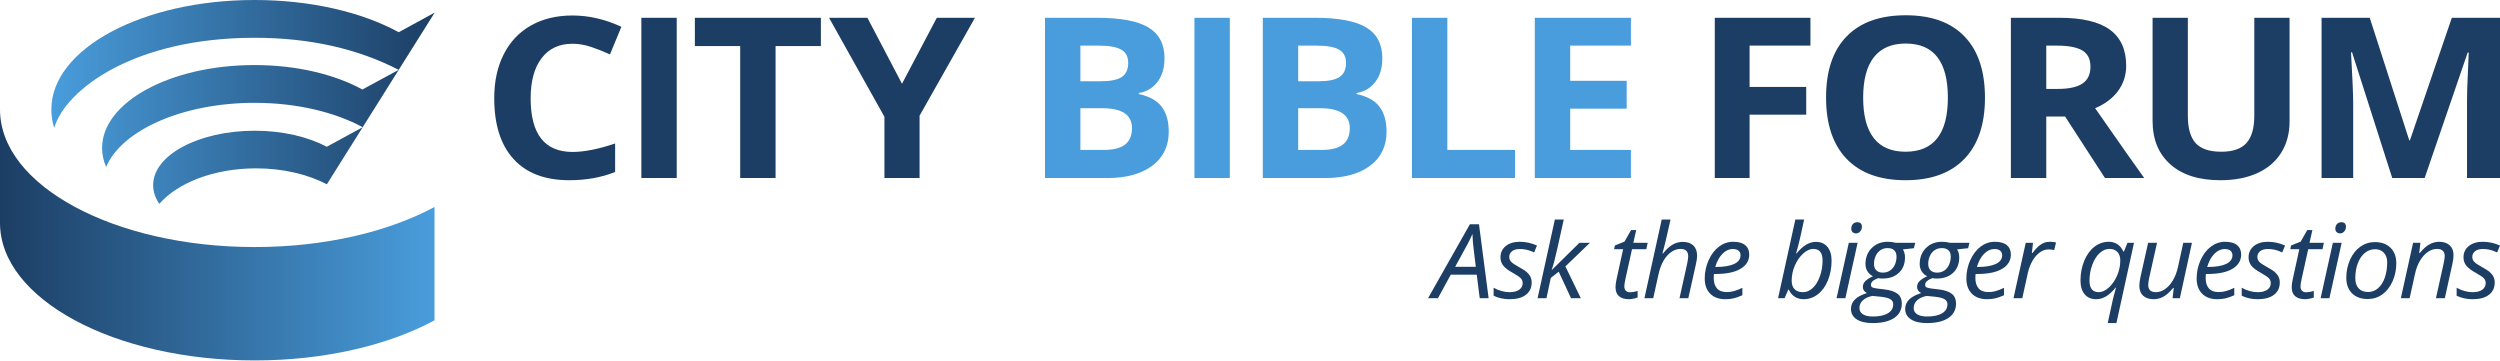
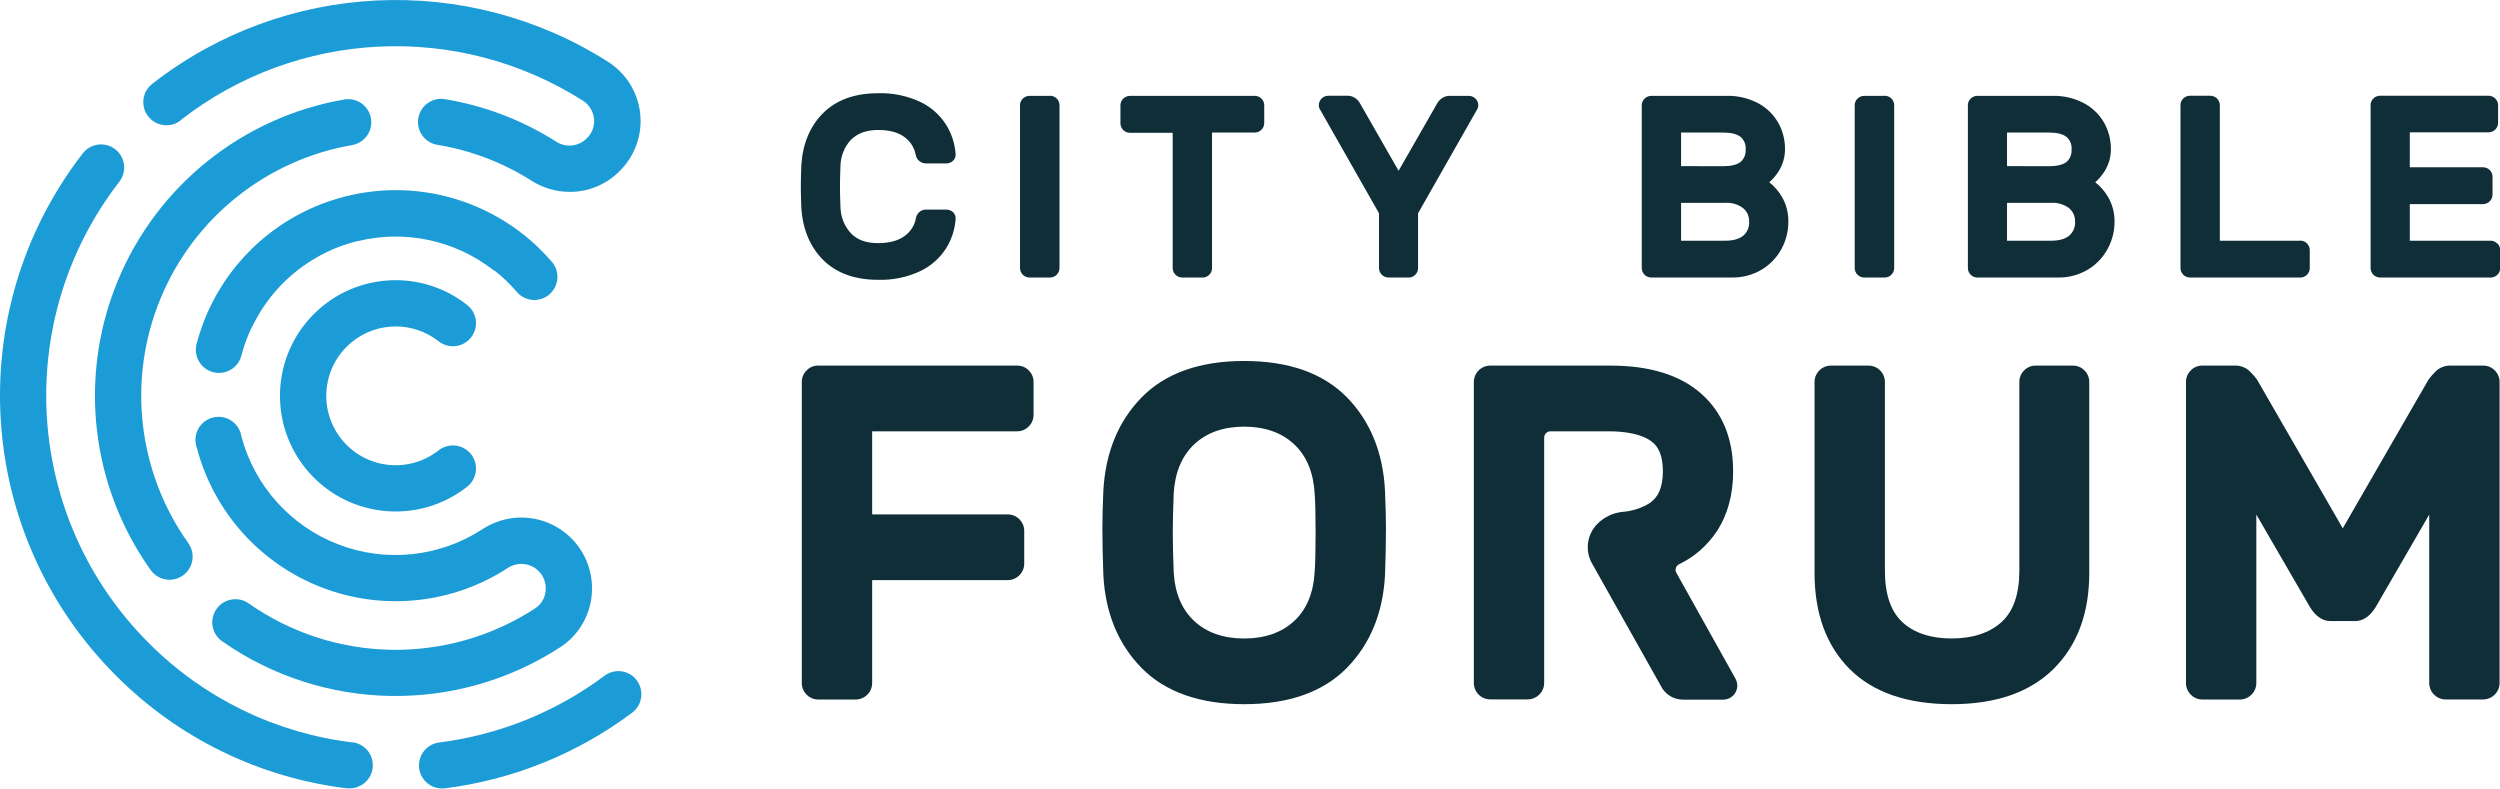
- <svg xmlns="http://www.w3.org/2000/svg" xmlns:xlink="http://www.w3.org/1999/xlink" id="svg2" version="1.1" viewBox="0 0 300 43.252" preserveAspectRatio="xMidYMid meet" xml:space="preserve" width="300" height="43.252">
-   <defs id="defs6">
-     <linearGradient id="linearGradient3812">
-       <stop style="stop-color:#499ddc;stop-opacity:1;" offset="0" id="stop3814" />
-       <stop style="stop-color:#1c3e64;stop-opacity:1;" offset="1" id="stop3816" />
-     </linearGradient>
-     <linearGradient id="linearGradient3804">
-       <stop style="stop-color:#1c3e64;stop-opacity:1;" offset="0" id="stop3806" />
-       <stop style="stop-color:#499ddc;stop-opacity:1;" offset="1" id="stop3808" />
-     </linearGradient>
-     <clipPath clipPathUnits="userSpaceOnUse" id="clipPath18">
-       <path d="M 1739.78,908.18 C 1610.7,838.789 1432.71,795.891 1236.16,795.891 c -394.203,0 -713.762,172.504 -713.762,385.309 l 0,-317.669 c 0,-212.801 319.559,-385.301 713.762,-385.301 196.55,0 374.54,42.899 503.62,112.29 l 0,317.66 z" id="path20" />
-     </clipPath>
-     <linearGradient x1="0" y1="0" x2="1" y2="0" gradientUnits="userSpaceOnUse" gradientTransform="matrix(121.738,0,0,-121.738,52.2399,47.823)" spreadMethod="pad" id="linearGradient22">
-       <stop style="stop-opacity:1;stop-color:#1b3e6e" offset="0" id="stop24" />
-       <stop style="stop-opacity:1;stop-color:#499ddc" offset="1" id="stop26" />
-     </linearGradient>
-     <clipPath clipPathUnits="userSpaceOnUse" id="clipPath34">
-       <path d="m 1438.19,971.805 c -53.44,27.754 -122.66,44.585 -198.46,44.585 -117.63,0 -219.7,-40.367 -270.937,-99.538 -11.23,16.378 -17.367,34.07 -17.367,52.531 0,84.187 127.474,152.437 284.734,152.437 78.44,0 150.21,-17.46 201.69,-44.94 l 100.68,54.78 c -77.35,41.97 -184.41,68.3 -302.37,68.3 -202.74,0 -372.406,-76.67 -416.484,-179.56 -7.285,17.02 -11.258,34.73 -11.258,52.96 0,128.38 191.09,232.45 426.812,232.45 118.23,0 225.17,-26.2 302.44,-68.5 l 101.72,55.03 c -114.87,59.38 -249.92,89.87 -403.6,89.87 -336.985,0 -527.97,-143.85 -561.185,-251.19 -0.234,-0.75 -0.195,-0.57 -0.421,-1.34 -5.215,16.76 -7.973,33.96 -7.973,51.52 0,170 254.73,306.86 568.959,306.86 158.12,0 301.16,-33.95 404.27,-90.29 l 100.8,54.94 -302.05,-480.905 z" id="path36" />
-     </clipPath>
-     <linearGradient x1="0" y1="0" x2="1" y2="0" gradientUnits="userSpaceOnUse" gradientTransform="matrix(-106.732,0,0,106.732,174.109,121.925)" spreadMethod="pad" id="linearGradient38">
-       <stop style="stop-opacity:1;stop-color:#1b3e6e" offset="0" id="stop40" />
-       <stop style="stop-opacity:1;stop-color:#499ddc" offset="1" id="stop42" />
-     </linearGradient>
-     <linearGradient xlink:href="#linearGradient3804" id="linearGradient3810" x1="522.398" y1="829.715" x2="1739.78" y2="829.715" gradientUnits="userSpaceOnUse" />
-     <linearGradient xlink:href="#linearGradient3812" id="linearGradient3818" x1="666.211" y1="1202.456" x2="1740.24" y2="1202.456" gradientUnits="userSpaceOnUse" />
-     <linearGradient xlink:href="#linearGradient3804" id="linearGradient4437" gradientUnits="userSpaceOnUse" x1="522.398" y1="829.715" x2="1739.78" y2="829.715" />
-     <linearGradient xlink:href="#linearGradient3804" id="linearGradient4439" gradientUnits="userSpaceOnUse" x1="522.398" y1="829.715" x2="1739.78" y2="829.715" />
-     <linearGradient xlink:href="#linearGradient3812" id="linearGradient4441" gradientUnits="userSpaceOnUse" x1="666.211" y1="1202.456" x2="1740.24" y2="1202.456" />
-     <linearGradient xlink:href="#linearGradient3812" id="linearGradient4443" gradientUnits="userSpaceOnUse" x1="666.211" y1="1202.456" x2="1740.24" y2="1202.456" />
+ <svg xmlns="http://www.w3.org/2000/svg" viewBox="0 0 787.04 248.23">
+   <defs>
+     <style>.cls-1{fill:#1c9cd6;}.cls-2{fill:#0f2e38;}</style>
  </defs>
-   <g id="g10" transform="matrix(0.4283094,0,0,-0.4283094,-22.3748,63.73501)">
-     <g id="g14" transform="scale(0.1,0.1)" style="fill:url(#linearGradient3810);fill-opacity:1">
-       <g clip-path="url(#clipPath18)" id="g16" style="fill:url(#linearGradient4439);fill-opacity:1">
-         <path id="path28" style="fill:url(#linearGradient4437);fill-opacity:1;fill-rule:nonzero;stroke:none" d="M 1739.78,908.18 C 1610.7,838.789 1432.71,795.891 1236.16,795.891 c -394.203,0 -713.762,172.504 -713.762,385.309 l 0,-317.669 c 0,-212.801 319.559,-385.301 713.762,-385.301 196.55,0 374.54,42.899 503.62,112.29 l 0,317.66" />
-       </g>
-     </g>
-     <g id="g30" transform="scale(0.1,0.1)" style="fill:url(#linearGradient3818);fill-opacity:1">
-       <g clip-path="url(#clipPath34)" id="g32" style="fill:url(#linearGradient4443);fill-opacity:1">
-         <path id="path44" style="fill:url(#linearGradient4441);fill-opacity:1;fill-rule:nonzero;stroke:none" d="m 1438.19,971.805 c -53.44,27.754 -122.66,44.585 -198.46,44.585 -117.63,0 -219.7,-40.367 -270.937,-99.538 -11.23,16.378 -17.367,34.07 -17.367,52.531 0,84.187 127.474,152.437 284.734,152.437 78.44,0 150.21,-17.46 201.69,-44.94 l 100.68,54.78 c -77.35,41.97 -184.41,68.3 -302.37,68.3 -202.74,0 -372.406,-76.67 -416.484,-179.56 -7.285,17.02 -11.258,34.73 -11.258,52.96 0,128.38 191.09,232.45 426.812,232.45 118.23,0 225.17,-26.2 302.44,-68.5 l 101.72,55.03 c -114.87,59.38 -249.92,89.87 -403.6,89.87 -336.985,0 -527.97,-143.85 -561.185,-251.19 -0.234,-0.75 -0.195,-0.57 -0.421,-1.34 -5.215,16.76 -7.973,33.96 -7.973,51.52 0,170 254.73,306.86 568.959,306.86 158.12,0 301.16,-33.95 404.27,-90.29 l 100.8,54.94 -302.05,-480.905" />
-       </g>
-     </g>
-     <path id="path46" style="fill:#1c3e64;fill-opacity:1;fill-rule:nonzero;stroke:none" d="m 466.816,65.258 2.494,0 -2.699,20.709 -2.553,0 -11.722,-20.709 2.772,0 3.595,6.587 7.277,0 0.836,-6.587 z m -6.881,8.796 c 2.015,3.655 3.235,5.893 3.661,6.714 0.425,0.822 0.819,1.648 1.181,2.479 0.049,-1.615 0.191,-3.267 0.425,-4.958 l 0.514,-4.235 -5.781,0 z m 21.1,-2.811 c -0.225,0.467 -0.565,0.904 -1.02,1.31 -0.454,0.406 -1.205,0.892 -2.252,1.459 -1.085,0.595 -1.802,1.081 -2.149,1.459 -0.347,0.377 -0.521,0.831 -0.521,1.36 0,0.651 0.259,1.182 0.778,1.593 0.518,0.411 1.232,0.616 2.142,0.616 1.164,0 2.239,-0.203 3.227,-0.609 l 0.822,-0.354 0.792,1.941 c -1.555,0.698 -3.169,1.048 -4.841,1.048 -1.614,0 -2.915,-0.399 -3.903,-1.197 -0.988,-0.798 -1.482,-1.849 -1.482,-3.152 0,-0.906 0.265,-1.69 0.793,-2.351 0.528,-0.661 1.428,-1.336 2.699,-2.026 1.135,-0.642 1.873,-1.147 2.216,-1.515 0.342,-0.368 0.513,-0.822 0.513,-1.36 0,-0.737 -0.313,-1.341 -0.939,-1.813 -0.626,-0.472 -1.555,-0.708 -2.787,-0.708 -0.675,0 -1.409,0.108 -2.201,0.326 -0.792,0.217 -1.531,0.524 -2.215,0.92 l 0,-2.238 c 1.33,-0.651 2.821,-0.977 4.474,-0.977 1.966,0 3.489,0.413 4.57,1.239 1.081,0.826 1.621,1.976 1.621,3.449 0,0.586 -0.112,1.112 -0.337,1.58 z m 5.936,1.933 c 0.44,1.218 0.939,3.083 1.496,5.595 0.558,2.512 1.189,5.354 1.893,8.527 l -2.494,0 -4.842,-22.04 2.494,0 1.203,5.68 2.23,1.742 3.448,-7.422 2.744,0 -4.328,8.91 6.88,6.614 -2.949,0 -7.717,-7.606 -0.058,0 z m 20.783,-5.836 c -0.284,0.284 -0.425,0.69 -0.425,1.218 0,0.425 0.088,1.049 0.264,1.87 l 1.892,8.556 4.005,0 0.382,1.798 -4.02,0 0.807,3.57 -1.438,0 -1.834,-3.23 -2.714,-1.104 -0.205,-1.034 2.523,0 -1.863,-8.527 c -0.176,-0.794 -0.264,-1.502 -0.264,-2.125 0,-1.115 0.325,-1.953 0.975,-2.514 0.651,-0.562 1.587,-0.843 2.81,-0.843 0.293,0 0.684,0.047 1.174,0.142 0.489,0.094 0.899,0.207 1.232,0.339 l 0,1.828 c -0.871,-0.246 -1.575,-0.369 -2.113,-0.369 -0.508,0 -0.904,0.142 -1.188,0.425 z m 17.502,-2.082 c 1.036,4.523 1.746,7.696 2.127,9.519 0.225,0.982 0.338,1.765 0.338,2.351 0,1.246 -0.35,2.21 -1.049,2.89 -0.7,0.679 -1.69,1.019 -2.971,1.019 -0.979,0 -1.915,-0.25 -2.81,-0.75 -0.895,-0.501 -1.802,-1.332 -2.721,-2.493 l -0.162,0 c 0.264,0.963 0.496,1.855 0.697,2.677 0.2,0.821 0.386,1.607 0.558,2.358 0.171,0.751 0.337,1.49 0.498,2.217 0.162,0.727 0.33,1.478 0.507,2.252 l -2.465,0 -4.842,-22.04 2.465,0 1.482,6.7 c 0.323,1.501 0.799,2.783 1.43,3.846 0.631,1.062 1.36,1.872 2.186,2.429 0.827,0.557 1.675,0.836 2.546,0.836 1.438,0 2.156,-0.699 2.156,-2.097 0,-0.387 -0.088,-1.025 -0.264,-1.912 l -2.171,-9.802 2.465,0 z m 12.71,-0.035 c 0.705,0.165 1.516,0.455 2.436,0.871 l 0,2.068 c -0.968,-0.453 -1.778,-0.765 -2.428,-0.935 -0.651,-0.17 -1.284,-0.255 -1.9,-0.255 -1.262,0 -2.193,0.347 -2.795,1.041 -0.602,0.694 -0.902,1.66 -0.902,2.897 l 0.058,1.133 0.485,0 c 3.022,0 5.345,0.484 6.968,1.452 1.624,0.968 2.436,2.302 2.436,4.001 0,1.124 -0.377,2 -1.13,2.628 -0.753,0.628 -1.878,0.942 -3.374,0.942 -1.448,0 -2.773,-0.454 -3.976,-1.36 -1.203,-0.907 -2.169,-2.174 -2.898,-3.803 -0.728,-1.629 -1.093,-3.331 -1.093,-5.107 0,-1.822 0.514,-3.248 1.541,-4.277 1.027,-1.03 2.44,-1.544 4.24,-1.544 0.851,0 1.628,0.083 2.332,0.248 z m 1.387,13.321 c 0.357,-0.33 0.535,-0.746 0.535,-1.246 0,-1.067 -0.594,-1.882 -1.782,-2.443 -1.189,-0.562 -2.898,-0.843 -5.128,-0.843 l -0.176,0 c 0.47,1.577 1.147,2.809 2.032,3.697 0.885,0.887 1.832,1.331 2.839,1.331 0.763,0 1.323,-0.165 1.68,-0.496 z M 561.589,66.384 c 1.198,0.94 2.132,2.248 2.802,3.924 0.67,1.676 1.005,3.501 1.005,5.474 0,1.634 -0.387,2.918 -1.159,3.853 -0.773,0.935 -1.849,1.402 -3.228,1.402 -0.939,0 -1.851,-0.262 -2.736,-0.786 -0.885,-0.524 -1.783,-1.343 -2.692,-2.457 l -0.132,0 c 0.469,1.624 0.838,3.043 1.107,4.256 0.269,1.213 0.653,2.963 1.152,5.248 l -2.465,0 -4.841,-22.04 1.834,0 1.027,2.408 0.146,0 c 0.362,-0.831 0.903,-1.487 1.622,-1.969 0.719,-0.481 1.552,-0.722 2.501,-0.722 1.506,0 2.858,0.47 4.057,1.409 z m 1.283,9.469 c 0,-1.586 -0.254,-3.085 -0.763,-4.497 -0.508,-1.412 -1.181,-2.5 -2.017,-3.265 -0.836,-0.765 -1.738,-1.147 -2.707,-1.147 -1.027,0 -1.812,0.276 -2.354,0.828 -0.543,0.553 -0.815,1.348 -0.815,2.387 0,1.426 0.286,2.819 0.859,4.179 0.572,1.359 1.344,2.488 2.318,3.385 0.973,0.897 1.929,1.346 2.868,1.346 1.741,0 2.611,-1.072 2.611,-3.216 l 0,0 z m 9.817,4.929 -2.465,0 -3.433,-15.524 2.465,0 3.433,15.524 z m -1.394,2.982 c 0.254,-0.231 0.577,-0.347 0.968,-0.347 0.43,0 0.809,0.179 1.137,0.538 0.328,0.359 0.492,0.798 0.492,1.318 0,0.849 -0.431,1.274 -1.291,1.274 -0.499,0 -0.905,-0.167 -1.218,-0.502 -0.313,-0.336 -0.47,-0.768 -0.47,-1.297 0,-0.424 0.127,-0.753 0.382,-0.984 z m 12.089,-2.982 c -0.743,0.189 -1.496,0.284 -2.259,0.284 -1.819,0 -3.314,-0.586 -4.482,-1.757 -1.169,-1.171 -1.753,-2.672 -1.753,-4.504 0,-0.784 0.195,-1.471 0.586,-2.061 0.391,-0.59 0.895,-1.036 1.512,-1.338 -0.891,-0.407 -1.585,-0.843 -2.084,-1.311 -0.499,-0.467 -0.748,-1.027 -0.748,-1.678 0,-0.756 0.381,-1.327 1.144,-1.714 -1.575,-0.51 -2.714,-1.129 -3.418,-1.856 -0.704,-0.727 -1.056,-1.586 -1.056,-2.578 0,-1.265 0.538,-2.245 1.613,-2.939 1.076,-0.694 2.563,-1.041 4.461,-1.041 2.591,0 4.601,0.477 6.029,1.431 1.428,0.954 2.142,2.299 2.142,4.037 0,1.209 -0.398,2.124 -1.195,2.748 -0.798,0.623 -2.081,1.038 -3.852,1.246 l -1.716,0.198 c -0.616,0.076 -1.086,0.177 -1.408,0.305 -0.323,0.127 -0.485,0.385 -0.485,0.772 0,0.736 0.68,1.355 2.04,1.855 0.283,-0.075 0.694,-0.113 1.232,-0.113 1.907,0 3.431,0.536 4.57,1.608 1.139,1.071 1.709,2.509 1.709,4.313 0,0.906 -0.2,1.652 -0.601,2.238 l 3.095,0.34 0.367,1.515 -5.443,0 z m -9.243,-16.133 c 0.626,0.595 1.526,1.01 2.7,1.247 l 2.333,-0.227 c 1.271,-0.132 2.171,-0.368 2.699,-0.708 0.528,-0.34 0.792,-0.803 0.792,-1.388 0,-1.096 -0.501,-1.943 -1.504,-2.543 -1.002,-0.6 -2.393,-0.899 -4.173,-0.899 -1.253,0 -2.196,0.212 -2.832,0.637 -0.636,0.425 -0.954,1.001 -0.954,1.728 0,0.841 0.313,1.558 0.939,2.153 z m 3.617,12.472 c 0.318,0.684 0.763,1.218 1.335,1.6 0.572,0.383 1.24,0.574 2.003,0.574 0.801,0 1.418,-0.203 1.848,-0.609 0.43,-0.406 0.646,-0.996 0.646,-1.77 0,-0.813 -0.154,-1.566 -0.463,-2.26 -0.308,-0.694 -0.75,-1.239 -1.327,-1.636 -0.578,-0.396 -1.252,-0.595 -2.025,-0.595 -0.783,0 -1.394,0.21 -1.834,0.631 -0.44,0.42 -0.66,1.031 -0.66,1.834 0,0.802 0.159,1.546 0.477,2.231 z m 20.82,3.661 c -0.743,0.189 -1.496,0.284 -2.259,0.284 -1.819,0 -3.314,-0.586 -4.482,-1.757 -1.169,-1.171 -1.754,-2.672 -1.754,-4.504 0,-0.784 0.196,-1.471 0.587,-2.061 0.391,-0.59 0.895,-1.036 1.511,-1.338 -0.89,-0.407 -1.584,-0.843 -2.083,-1.311 -0.499,-0.467 -0.748,-1.027 -0.748,-1.678 0,-0.756 0.381,-1.327 1.144,-1.714 -1.575,-0.51 -2.714,-1.129 -3.418,-1.856 -0.704,-0.727 -1.056,-1.586 -1.056,-2.578 0,-1.265 0.538,-2.245 1.613,-2.939 1.076,-0.694 2.563,-1.041 4.46,-1.041 2.592,0 4.602,0.477 6.03,1.431 1.428,0.954 2.142,2.299 2.142,4.037 0,1.209 -0.398,2.124 -1.195,2.748 -0.798,0.623 -2.081,1.038 -3.852,1.246 l -1.716,0.198 c -0.616,0.076 -1.086,0.177 -1.409,0.305 -0.322,0.127 -0.484,0.385 -0.484,0.772 0,0.736 0.68,1.355 2.04,1.855 0.283,-0.075 0.694,-0.113 1.232,-0.113 1.907,0 3.431,0.536 4.57,1.608 1.139,1.071 1.709,2.509 1.709,4.313 0,0.906 -0.2,1.652 -0.601,2.238 l 3.095,0.34 0.367,1.515 -5.443,0 z m -9.243,-16.133 c 0.626,0.595 1.526,1.01 2.7,1.247 l 2.332,-0.227 c 1.272,-0.132 2.172,-0.368 2.7,-0.708 0.528,-0.34 0.792,-0.803 0.792,-1.388 0,-1.096 -0.501,-1.943 -1.504,-2.543 -1.002,-0.6 -2.394,-0.899 -4.174,-0.899 -1.252,0 -2.195,0.212 -2.831,0.637 -0.636,0.425 -0.954,1.001 -0.954,1.728 0,0.841 0.313,1.558 0.939,2.153 z m 3.617,12.472 c 0.317,0.684 0.763,1.218 1.335,1.6 0.572,0.383 1.239,0.574 2.002,0.574 0.802,0 1.419,-0.203 1.849,-0.609 0.43,-0.406 0.646,-0.996 0.646,-1.77 0,-0.813 -0.154,-1.566 -0.463,-2.26 -0.308,-0.694 -0.75,-1.239 -1.327,-1.636 -0.578,-0.396 -1.252,-0.595 -2.025,-0.595 -0.783,0 -1.394,0.21 -1.834,0.631 -0.44,0.42 -0.66,1.031 -0.66,1.834 0,0.802 0.159,1.546 0.477,2.231 z M 611.273,65.223 c 0.704,0.165 1.516,0.455 2.435,0.871 l 0,2.068 c -0.968,-0.453 -1.778,-0.765 -2.428,-0.935 -0.651,-0.17 -1.284,-0.255 -1.9,-0.255 -1.262,0 -2.193,0.347 -2.795,1.041 -0.601,0.694 -0.902,1.66 -0.902,2.897 l 0.059,1.133 0.484,0 c 3.022,0 5.345,0.484 6.969,1.452 1.623,0.968 2.435,2.302 2.435,4.001 0,1.124 -0.377,2 -1.13,2.628 -0.753,0.628 -1.878,0.942 -3.374,0.942 -1.448,0 -2.773,-0.454 -3.976,-1.36 -1.203,-0.907 -2.169,-2.174 -2.898,-3.803 -0.728,-1.629 -1.093,-3.331 -1.093,-5.107 0,-1.822 0.514,-3.248 1.541,-4.277 1.027,-1.03 2.44,-1.544 4.24,-1.544 0.851,0 1.628,0.083 2.333,0.248 z m 1.386,13.321 c 0.357,-0.33 0.536,-0.746 0.536,-1.246 0,-1.067 -0.595,-1.882 -1.783,-2.443 -1.188,-0.562 -2.898,-0.843 -5.128,-0.843 l -0.176,0 c 0.47,1.577 1.147,2.809 2.032,3.697 0.885,0.887 1.832,1.331 2.839,1.331 0.763,0 1.323,-0.165 1.68,-0.496 z m 12.188,2.203 c -0.504,-0.212 -0.986,-0.515 -1.445,-0.907 -0.46,-0.391 -1.042,-1.036 -1.746,-1.933 l -0.147,0 0.323,2.875 -2.039,0 -3.433,-15.524 2.464,0 1.57,7.111 c 0.274,1.227 0.702,2.344 1.284,3.35 0.582,1.005 1.262,1.791 2.039,2.358 0.778,0.567 1.611,0.85 2.502,0.85 0.508,0 1.022,-0.062 1.54,-0.184 l 0.528,2.124 c -0.499,0.133 -1.085,0.199 -1.76,0.199 -0.616,0 -1.176,-0.107 -1.68,-0.319 z m 14.225,-1.055 c -1.208,-0.916 -2.166,-2.224 -2.875,-3.924 -0.71,-1.7 -1.064,-3.55 -1.064,-5.552 0,-1.653 0.389,-2.939 1.166,-3.86 0.778,-0.921 1.851,-1.381 3.221,-1.381 0.939,0 1.848,0.255 2.728,0.765 0.881,0.51 1.785,1.336 2.715,2.479 l 0.117,0 c -0.469,-1.663 -0.748,-2.706 -0.836,-3.131 l -1.482,-6.799 2.435,0 4.93,22.493 -1.834,0 -0.983,-2.436 -0.191,0 c -0.362,0.859 -0.892,1.527 -1.592,2.004 -0.699,0.477 -1.508,0.716 -2.428,0.716 -1.477,0 -2.819,-0.458 -4.027,-1.374 z m -1.416,-9.533 c 0,1.539 0.255,3.01 0.763,4.412 0.509,1.403 1.193,2.503 2.054,3.301 0.861,0.797 1.785,1.197 2.773,1.197 0.959,0 1.704,-0.289 2.237,-0.865 0.533,-0.576 0.8,-1.359 0.8,-2.351 0,-1.464 -0.296,-2.88 -0.888,-4.249 -0.591,-1.369 -1.366,-2.488 -2.325,-3.357 -0.959,-0.869 -1.888,-1.303 -2.788,-1.303 -1.75,0 -2.626,1.071 -2.626,3.215 l 0,0 z m 16.427,10.623 -2.142,-9.575 c -0.215,-1.039 -0.322,-1.851 -0.322,-2.436 0,-1.218 0.357,-2.155 1.071,-2.812 0.714,-0.656 1.697,-0.984 2.949,-0.984 0.929,0 1.828,0.231 2.699,0.694 0.871,0.462 1.785,1.284 2.744,2.465 l 0.176,0 -0.323,-2.876 2.039,0 3.389,15.524 -2.435,0 -1.467,-6.728 c -0.333,-1.492 -0.817,-2.767 -1.453,-3.824 -0.636,-1.058 -1.369,-1.87 -2.2,-2.436 -0.832,-0.567 -1.678,-0.85 -2.539,-0.85 -1.437,0 -2.156,0.675 -2.156,2.025 0,0.472 0.088,1.129 0.264,1.969 l 2.201,9.844 -2.495,0 z M 675.79,65.223 c 0.704,0.165 1.516,0.455 2.435,0.871 l 0,2.068 c -0.968,-0.453 -1.778,-0.765 -2.428,-0.935 -0.651,-0.17 -1.284,-0.255 -1.9,-0.255 -1.262,0 -2.193,0.347 -2.795,1.041 -0.601,0.694 -0.902,1.66 -0.902,2.897 l 0.059,1.133 0.484,0 c 3.022,0 5.345,0.484 6.969,1.452 1.623,0.968 2.435,2.302 2.435,4.001 0,1.124 -0.377,2 -1.13,2.628 -0.753,0.628 -1.878,0.942 -3.374,0.942 -1.448,0 -2.773,-0.454 -3.976,-1.36 -1.203,-0.907 -2.169,-2.174 -2.898,-3.803 -0.728,-1.629 -1.093,-3.331 -1.093,-5.107 0,-1.822 0.514,-3.248 1.541,-4.277 1.027,-1.03 2.44,-1.544 4.24,-1.544 0.851,0 1.628,0.083 2.333,0.248 z m 1.386,13.321 c 0.357,-0.33 0.536,-0.746 0.536,-1.246 0,-1.067 -0.595,-1.882 -1.783,-2.443 -1.188,-0.562 -2.898,-0.843 -5.128,-0.843 l -0.176,0 c 0.47,1.577 1.147,2.809 2.032,3.697 0.885,0.887 1.832,1.331 2.839,1.331 0.763,0 1.323,-0.165 1.68,-0.496 z m 13.455,-7.301 c -0.225,0.467 -0.565,0.904 -1.019,1.31 -0.455,0.406 -1.206,0.892 -2.253,1.459 -1.085,0.595 -1.802,1.081 -2.149,1.459 -0.347,0.377 -0.521,0.831 -0.521,1.36 0,0.651 0.259,1.182 0.778,1.593 0.518,0.411 1.232,0.616 2.142,0.616 1.164,0 2.24,-0.203 3.228,-0.609 l 0.821,-0.354 0.792,1.941 c -1.555,0.698 -3.169,1.048 -4.841,1.048 -1.614,0 -2.915,-0.399 -3.903,-1.197 -0.988,-0.798 -1.482,-1.849 -1.482,-3.152 0,-0.906 0.265,-1.69 0.793,-2.351 0.528,-0.661 1.428,-1.336 2.699,-2.026 1.135,-0.642 1.873,-1.147 2.216,-1.515 0.342,-0.368 0.513,-0.822 0.513,-1.36 0,-0.737 -0.313,-1.341 -0.939,-1.813 -0.626,-0.472 -1.555,-0.708 -2.787,-0.708 -0.675,0 -1.409,0.108 -2.201,0.326 -0.792,0.217 -1.531,0.524 -2.215,0.92 l 0,-2.238 c 1.33,-0.651 2.821,-0.977 4.474,-0.977 1.966,0 3.49,0.413 4.57,1.239 1.081,0.826 1.622,1.976 1.622,3.449 0,0.586 -0.113,1.112 -0.338,1.58 z m 6.571,-3.903 c -0.284,0.284 -0.426,0.69 -0.426,1.218 0,0.425 0.089,1.049 0.265,1.87 l 1.892,8.556 4.005,0 0.382,1.798 -4.02,0 0.807,3.57 -1.438,0 -1.834,-3.23 -2.714,-1.104 -0.205,-1.034 2.523,0 -1.863,-8.527 c -0.176,-0.794 -0.264,-1.502 -0.264,-2.125 0,-1.115 0.325,-1.953 0.975,-2.514 0.651,-0.562 1.587,-0.843 2.81,-0.843 0.293,0 0.684,0.047 1.174,0.142 0.489,0.094 0.899,0.207 1.232,0.339 l 0,1.828 c -0.871,-0.246 -1.575,-0.369 -2.113,-0.369 -0.508,0 -0.904,0.142 -1.188,0.425 z m 11.105,13.442 -2.465,0 -3.433,-15.524 2.465,0 3.433,15.524 z m -1.394,2.982 c 0.255,-0.231 0.577,-0.347 0.969,-0.347 0.43,0 0.809,0.179 1.137,0.538 0.327,0.359 0.491,0.798 0.491,1.318 0,0.849 -0.43,1.274 -1.291,1.274 -0.499,0 -0.905,-0.167 -1.218,-0.502 -0.313,-0.336 -0.469,-0.768 -0.469,-1.297 0,-0.424 0.127,-0.753 0.381,-0.984 z m 6.652,-4.051 c -1.213,-0.845 -2.176,-2.059 -2.89,-3.64 -0.714,-1.582 -1.071,-3.27 -1.071,-5.064 0,-1.851 0.533,-3.31 1.599,-4.377 1.066,-1.067 2.538,-1.6 4.416,-1.6 1.516,0 2.876,0.429 4.079,1.288 1.203,0.86 2.156,2.078 2.861,3.655 0.704,1.577 1.056,3.253 1.056,5.028 0,1.86 -0.538,3.322 -1.614,4.384 -1.076,1.063 -2.543,1.594 -4.401,1.594 -1.477,0 -2.822,-0.423 -4.035,-1.268 z m 6.815,-8.739 c -0.455,-1.271 -1.088,-2.25 -1.9,-2.94 C 717.668,67.345 716.754,67 715.737,67 c -1.165,0 -2.057,0.338 -2.678,1.013 -0.621,0.675 -0.932,1.631 -0.932,2.868 0,1.521 0.233,2.902 0.697,4.144 0.465,1.241 1.12,2.211 1.966,2.91 0.846,0.699 1.802,1.049 2.868,1.049 1.047,0 1.876,-0.338 2.487,-1.013 0.611,-0.675 0.917,-1.556 0.917,-2.642 0,-1.634 -0.227,-3.086 -0.682,-4.355 z m 16.832,-5.716 2.098,9.519 c 0.225,0.953 0.338,1.803 0.338,2.549 0,1.181 -0.36,2.099 -1.079,2.755 -0.718,0.656 -1.699,0.985 -2.941,0.985 -0.939,0 -1.846,-0.239 -2.722,-0.716 -0.875,-0.477 -1.782,-1.291 -2.721,-2.443 l -0.147,0 0.323,2.875 -2.039,0 -3.434,-15.524 2.465,0 1.482,6.728 c 0.323,1.492 0.8,2.762 1.431,3.811 0.63,1.048 1.359,1.855 2.186,2.422 0.826,0.566 1.674,0.85 2.545,0.85 0.763,0 1.318,-0.18 1.665,-0.539 0.347,-0.359 0.521,-0.835 0.521,-1.43 0,-0.378 -0.098,-1.058 -0.293,-2.04 l -2.172,-9.802 2.494,0 z m 13.637,5.985 c -0.225,0.467 -0.565,0.904 -1.02,1.31 -0.455,0.406 -1.206,0.892 -2.252,1.459 -1.086,0.595 -1.802,1.081 -2.149,1.459 -0.348,0.377 -0.521,0.831 -0.521,1.36 0,0.651 0.259,1.182 0.777,1.593 0.519,0.411 1.233,0.616 2.142,0.616 1.164,0 2.24,-0.203 3.228,-0.609 l 0.822,-0.354 0.792,1.941 c -1.555,0.698 -3.169,1.048 -4.842,1.048 -1.613,0 -2.914,-0.399 -3.902,-1.197 -0.988,-0.798 -1.482,-1.849 -1.482,-3.152 0,-0.906 0.264,-1.69 0.792,-2.351 0.529,-0.661 1.428,-1.336 2.7,-2.026 1.134,-0.642 1.873,-1.147 2.215,-1.515 0.342,-0.368 0.514,-0.822 0.514,-1.36 0,-0.737 -0.313,-1.341 -0.939,-1.813 -0.626,-0.472 -1.555,-0.708 -2.788,-0.708 -0.675,0 -1.408,0.108 -2.201,0.326 -0.792,0.217 -1.53,0.524 -2.215,0.92 l 0,-2.238 c 1.33,-0.651 2.822,-0.977 4.475,-0.977 1.966,0 3.489,0.413 4.57,1.239 1.081,0.826 1.621,1.976 1.621,3.449 0,0.586 -0.112,1.112 -0.337,1.58" />
-     <path id="path48" style="fill:#1c3e64;fill-opacity:1;fill-rule:nonzero;stroke:none" d="m 217.862,135.655 c 1.769,-0.594 3.529,-1.29 5.277,-2.088 l 3.198,7.738 c -4.584,2.109 -9.147,3.163 -13.688,3.163 -4.457,0 -8.343,-0.936 -11.658,-2.809 -3.316,-1.874 -5.859,-4.566 -7.628,-8.077 -1.77,-3.511 -2.655,-7.6 -2.655,-12.268 0,-7.41 1.802,-13.096 5.405,-17.057 3.603,-3.962 8.806,-5.942 15.608,-5.942 4.734,0 9.019,0.768 12.857,2.304 l 0,7.984 c -4.669,-1.577 -8.646,-2.365 -11.929,-2.365 -7.826,0 -11.738,5.006 -11.738,15.016 0,4.811 1.023,8.562 3.07,11.254 2.047,2.692 4.936,4.039 8.668,4.039 1.705,0 3.443,-0.298 5.213,-0.891 z m 23.978,-36.726 0,44.894 -9.915,0 0,-44.894 9.915,0 z m 27.692,36.972 12.698,0 0,7.922 -35.31,0 0,-7.922 12.698,0 0,-36.972 9.914,0 0,36.972 z m 25.732,7.922 -10.747,0 15.512,-27.729 0,-17.165 9.851,0 0,17.473 15.512,27.421 -10.683,0 -9.755,-18.485 -9.69,18.485 z m 247.162,-27.145 15.864,0 0,7.769 -15.864,0 0,11.576 17.047,0 0,7.8 -26.802,0 0,-44.894 9.755,0 0,17.749 z m 60.235,21.894 c -3.806,3.972 -9.302,5.958 -16.487,5.958 -7.186,0 -12.703,-1.971 -16.551,-5.912 -3.849,-3.941 -5.773,-9.647 -5.773,-17.119 0,-7.472 1.919,-13.204 5.757,-17.196 3.838,-3.992 9.339,-5.989 16.503,-5.989 7.164,0 12.666,1.996 16.504,5.989 3.838,3.992 5.756,9.703 5.756,17.135 0,7.451 -1.902,13.162 -5.709,17.134 z m -25.41,-5.788 c 2.004,2.548 4.978,3.823 8.923,3.823 7.868,0 11.802,-5.057 11.802,-15.169 0,-10.093 -3.956,-15.14 -11.866,-15.14 -3.945,0 -6.908,1.27 -8.891,3.808 -1.983,2.539 -2.975,6.315 -2.975,11.332 0,5.015 1.002,8.797 3.007,11.346 z m 48.295,3.239 3.007,0 c 3.198,0 5.559,-0.45 7.084,-1.351 1.524,-0.901 2.287,-2.415 2.287,-4.544 0,-2.15 -0.747,-3.726 -2.239,-4.729 -1.493,-1.004 -3.806,-1.505 -6.94,-1.505 l -3.199,0 0,12.129 z m 5.277,-19.867 11.163,-17.227 11.002,0 c -2.133,2.948 -6.717,9.468 -13.753,19.56 2.772,1.167 4.914,2.779 6.429,4.837 1.513,2.058 2.271,4.406 2.271,7.047 0,4.524 -1.525,7.897 -4.574,10.118 -3.05,2.222 -7.751,3.332 -14.105,3.332 l -13.625,0 0,-44.894 9.915,0 0,17.227 5.277,0 z m 53.005,27.667 0,-27.421 c 0,-3.481 -0.731,-6.034 -2.191,-7.662 -1.461,-1.627 -3.812,-2.442 -7.053,-2.442 -3.347,0 -5.746,0.809 -7.196,2.427 -1.45,1.616 -2.175,4.155 -2.175,7.615 l 0,27.483 -9.883,0 0,-28.926 c 0,-5.139 1.663,-9.187 4.99,-12.145 3.326,-2.959 7.996,-4.438 14.008,-4.438 3.987,0 7.442,0.665 10.363,1.996 2.921,1.33 5.154,3.244 6.701,5.742 1.545,2.497 2.318,5.404 2.318,8.721 l 0,29.049 -9.882,0 z m 47.731,-44.894 12.058,35.16 0.287,0 c -0.255,-5.65 -0.399,-9.131 -0.431,-10.441 -0.032,-1.31 -0.048,-2.467 -0.048,-3.469 l 0,-21.25 9.243,0 0,44.894 -13.497,0 -11.738,-34.331 -0.192,0 -11.066,34.331 -13.497,0 0,-44.894 8.859,0 0,20.881 c 0,2.395 -0.203,7.175 -0.607,14.34 l 0.287,0 11.259,-35.221 9.083,0" />
-     <path id="path50" style="fill:#499ddc;fill-opacity:1;fill-rule:nonzero;stroke:none" d="m 345.017,98.929 17.495,0 c 5.287,0 9.472,1.146 12.553,3.439 3.081,2.293 4.622,5.486 4.622,9.581 0,2.886 -0.656,5.199 -1.967,6.94 -1.311,1.74 -3.449,2.927 -6.413,3.562 l 0,0.307 c 2.175,0.348 3.918,1.382 5.229,3.101 1.312,1.72 1.967,3.92 1.967,6.602 0,3.951 -1.498,6.833 -4.493,8.644 -2.996,1.813 -7.81,2.718 -14.441,2.718 l -14.552,0 0,-44.894 z m 9.915,37.094 5.213,0 c 2.835,0 4.909,-0.373 6.221,-1.12 1.311,-0.748 1.967,-1.981 1.967,-3.701 0,-1.842 -0.603,-3.163 -1.807,-3.961 -1.205,-0.798 -3.151,-1.197 -5.837,-1.197 l -5.757,0 0,9.979 z m 6.14,-17.534 c 5.544,0 8.316,-1.862 8.316,-5.588 0,-2.068 -0.65,-3.604 -1.951,-4.606 -1.301,-1.004 -3.316,-1.505 -6.045,-1.505 l -6.46,0 0,11.699 6.14,0 z m 35.727,-19.56 0,44.894 -9.915,0 0,-44.894 9.915,0 z m 9.241,0 17.495,0 c 5.288,0 9.472,1.146 12.554,3.439 3.081,2.293 4.621,5.486 4.621,9.581 0,2.886 -0.655,5.199 -1.967,6.94 -1.311,1.74 -3.449,2.927 -6.412,3.562 l 0,0.307 c 2.175,0.348 3.918,1.382 5.229,3.101 1.311,1.72 1.967,3.92 1.967,6.602 0,3.951 -1.498,6.833 -4.494,8.644 -2.996,1.813 -7.809,2.718 -14.44,2.718 l -14.553,0 0,-44.894 z m 9.915,37.094 5.214,0 c 2.835,0 4.909,-0.373 6.22,-1.12 1.312,-0.748 1.967,-1.981 1.967,-3.701 0,-1.842 -0.602,-3.163 -1.807,-3.961 -1.205,-0.798 -3.15,-1.197 -5.837,-1.197 l -5.757,0 0,9.979 z m 6.141,-17.534 c 5.544,0 8.316,-1.862 8.316,-5.588 0,-2.068 -0.651,-3.604 -1.951,-4.606 -1.301,-1.004 -3.316,-1.505 -6.045,-1.505 l -6.461,0 0,11.699 6.141,0 z m 54.614,-19.56 0,7.861 -18.966,0 0,37.033 -9.915,0 0,-44.894 28.881,0 z m 32.466,7.861 -17.015,0 0,11.577 15.832,0 0,7.799 -15.832,0 0,9.857 17.015,0 0,7.8 -26.93,0 0,-44.894 26.93,0 0,7.861" />
+   <g id="City_Bible_Forum" data-name="City Bible Forum">
+     <path class="cls-1" d="M186.27,187.46a22.26,22.26,0,0,0-34.39-20.86A50.17,50.17,0,0,1,76,137.38,7.28,7.28,0,1,0,62,141.08a64.73,64.73,0,0,0,97.88,37.72A7.69,7.69,0,0,1,171.78,186a7.44,7.44,0,0,1-3.35,5.56,80.5,80.5,0,0,1-90.18-1.63,7.28,7.28,0,0,0-8.43,11.87,95.16,95.16,0,0,0,106.61,1.92,22,22,0,0,0,9.84-16.25" />
+     <path class="cls-1" d="M111.18,107.35a21.84,21.84,0,0,1,26.77,0,7.28,7.28,0,1,0,8.92-11.5,36.41,36.41,0,1,0,0,57.53,7.28,7.28,0,1,0-8.92-11.5,21.84,21.84,0,0,1-26.77-34.52" />
+     <path class="cls-1" d="M155.8,85.26a49.71,49.71,0,0,1,6.72,6.44,7.28,7.28,0,1,0,11-9.52,64.78,64.78,0,0,0-67.11-19.71l-.35.11c-.74.22-1.48.45-2.21.7l-.81.28-1.7.62q-.67.25-1.35.54l-1.12.47c-.65.28-1.3.58-1.95.88l-.49.24a64.61,64.61,0,0,0-34.54,42A7.28,7.28,0,1,0,76,111.93a49.61,49.61,0,0,1,3.21-8.81c.12-.2.24-.39.35-.6A50,50,0,0,1,96.84,82.8a51,51,0,0,1,8-4.34l.43-.17,1.47-.59.94-.34,1-.34q.7-.24,1.41-.45l.54-.16c.6-.17,1.21-.34,1.81-.49l.18,0a50.06,50.06,0,0,1,42.55,9c.21.16.44.27.65.41" />
+     <path class="cls-1" d="M111,45.64a7.28,7.28,0,0,0-2.44-14.35A94.64,94.64,0,0,0,47.44,179.47a7.3,7.3,0,0,0,5.93,3.05A7.28,7.28,0,0,0,59.29,171,80.09,80.09,0,0,1,111,45.64" />
+     <path class="cls-1" d="M111,233.73a108.89,108.89,0,0,1-64.14-31.27A110.07,110.07,0,0,1,37.56,57.21a7.28,7.28,0,0,0-11.5-8.93A124.65,124.65,0,0,0,36.6,212.78a123.38,123.38,0,0,0,72.65,35.4,6.79,6.79,0,0,0,.9,0,7.28,7.28,0,0,0,.87-14.5" />
+     <path class="cls-1" d="M200.51,214.2a7.28,7.28,0,0,0-10.19-1.47,109.8,109.8,0,0,1-52,21,7.27,7.27,0,0,0,.9,14.49,6.94,6.94,0,0,0,.91-.05A124.22,124.22,0,0,0,199,224.38a7.27,7.27,0,0,0,1.47-10.18" />
+     <path class="cls-1" d="M56.83,37.86A110,110,0,0,1,183.52,31.7,7.67,7.67,0,0,1,187,37.31a7.4,7.4,0,0,1-2.14,6.1l-.25.25a7.63,7.63,0,0,1-9.55.91,93.49,93.49,0,0,0-35-13.35,7.28,7.28,0,0,0-2.38,14.37,79.2,79.2,0,0,1,29.6,11.27,22.52,22.52,0,0,0,12.08,3.55A21.93,21.93,0,0,0,195,53.93l.25-.25a22.1,22.1,0,0,0-3.88-34.26,124.56,124.56,0,0,0-143.47,7,7.28,7.28,0,0,0,9,11.46" />
+     <path class="cls-2" d="M323.86,116.61a4.93,4.93,0,0,0-3.61-1.51H257.54a4.93,4.93,0,0,0-3.61,1.51,5,5,0,0,0-1.51,3.62v94.86a5.17,5.17,0,0,0,5.12,5.13h11.9a5.19,5.19,0,0,0,5.13-5.13V182.63h42.74a5.19,5.19,0,0,0,5.13-5.13V167.07a5.19,5.19,0,0,0-5.13-5.13H274.57V135.78h45.68a5.17,5.17,0,0,0,5.13-5.13V120.23a4.93,4.93,0,0,0-1.52-3.61Z" />
+     <path class="cls-2" d="M369.5,155.39c.37-6.61,2.55-11.83,6.47-15.52s9.21-5.55,15.72-5.55,11.8,1.87,15.73,5.55,6.09,8.91,6.46,15.55c.19,2.43.29,6.55.29,12.24s-.1,10-.3,12.41c-.36,6.61-2.54,11.81-6.45,15.44s-9.22,5.5-15.73,5.5-11.81-1.85-15.73-5.5-6.09-8.83-6.46-15.42c-.19-4.83-.29-9-.29-12.43s.1-7.45.29-12.27M423.94,125h0c-7.44-7.54-18.28-11.36-32.25-11.36s-24.82,3.85-32.26,11.44S348,142.55,347.35,154.54c-.19,4.48-.3,8.45-.3,11.8,0,4.42.11,9.33.3,14.6.6,12,4.67,21.87,12.08,29.39s18.29,11.36,32.26,11.36,24.81-3.82,32.25-11.36,11.48-17.41,12.09-29.41c.19-5.34.29-10.24.29-14.58,0-3.32-.1-7.18-.3-11.81-.6-12.08-4.66-22-12.08-29.54" />
+     <path class="cls-2" d="M656.21,116.61a4.94,4.94,0,0,0-3.62-1.51H640.84a4.91,4.91,0,0,0-3.6,1.51,5,5,0,0,0-1.52,3.62V179.7c0,7.36-1.9,12.8-5.64,16.17S621,201,614.42,201s-11.84-1.73-15.51-5.13-5.51-8.82-5.51-16.18V120.23a5.16,5.16,0,0,0-5.12-5.13h-11.9a5.17,5.17,0,0,0-5.13,5.13v60.2c0,12.7,3.72,22.86,11.06,30.2s18.14,11.06,32.11,11.06,24.65-3.75,32.1-11.14,11.21-17.52,11.21-30.12v-60.2a4.93,4.93,0,0,0-1.52-3.61Z" />
+     <path class="cls-2" d="M785.39,116.61a4.93,4.93,0,0,0-3.61-1.51h-10a6.6,6.6,0,0,0-4.51,1.39,20.05,20.05,0,0,0-2.73,3l-27,46.83-27-46.83a20.38,20.38,0,0,0-2.72-3,6.63,6.63,0,0,0-4.52-1.39h-10a4.91,4.91,0,0,0-3.6,1.51,5,5,0,0,0-1.52,3.62v94.86a5.17,5.17,0,0,0,5.12,5.13h11.9a5.19,5.19,0,0,0,5.13-5.13V162l17,29.32c1.78,2.79,3.94,4.21,6.4,4.21h7.65c2.46,0,4.62-1.42,6.43-4.25L764.76,162v53.07a5.17,5.17,0,0,0,5.13,5.13h11.89a5.19,5.19,0,0,0,5.13-5.13V120.23a5,5,0,0,0-1.52-3.62" />
+     <path class="cls-2" d="M267.91,44c2-2,4.82-3.08,8.49-3.08s6.48.77,8.41,2.29a8.83,8.83,0,0,1,3.46,5.51,3.1,3.1,0,0,0,1.18,2,3.19,3.19,0,0,0,2,.73h6.43a3,3,0,0,0,2.14-.82,2.62,2.62,0,0,0,.82-2.2,20.09,20.09,0,0,0-3-9.17,19.62,19.62,0,0,0-8.1-7.17,29.25,29.25,0,0,0-13.33-2.74c-7.29,0-13.08,2.09-17.24,6.22s-6.47,9.65-6.9,16.45q-.16,4-.16,6.7t.16,6.71c.43,6.78,2.76,12.31,6.9,16.43s9.95,6.23,17.24,6.23a29.18,29.18,0,0,0,13.33-2.75,19.67,19.67,0,0,0,8.1-7.16,20,20,0,0,0,3-9.16,2.61,2.61,0,0,0-.8-2.22,3.07,3.07,0,0,0-2.15-.82h-6.43a3,3,0,0,0-2,.75,3.15,3.15,0,0,0-1.12,2,8.72,8.72,0,0,1-3.5,5.52c-2,1.52-4.8,2.29-8.45,2.29s-6.52-1-8.49-3.08a12.4,12.4,0,0,1-3.3-8.11c-.11-2.63-.16-4.83-.16-6.62s.05-4,.16-6.62a12.41,12.41,0,0,1,3.3-8.12" />
+     <path class="cls-2" d="M330.51,30.18h-6.43a2.9,2.9,0,0,0-2.09.88,2.83,2.83,0,0,0-.87,2.08V84.37a3,3,0,0,0,3,3h6.43a3,3,0,0,0,3-3V33.14a3,3,0,0,0-3-3" />
+     <path class="cls-2" d="M395,30.18H355.73a3,3,0,0,0-3,3v5.63a3,3,0,0,0,3,3h13.45V84.37a3,3,0,0,0,3,3h6.42a2.86,2.86,0,0,0,2.09-.87,2.83,2.83,0,0,0,.88-2.09V41.73H395a3,3,0,0,0,3-3V33.14a2.83,2.83,0,0,0-.87-2.08,2.86,2.86,0,0,0-2.09-.88" />
+     <path class="cls-2" d="M462.42,30.18h-5.94a4.23,4.23,0,0,0-2.71.86,4.9,4.9,0,0,0-1.34,1.54L440.3,53.77,428.19,32.61A5,5,0,0,0,426.82,31a4.18,4.18,0,0,0-2.7-.86h-5.94a3,3,0,0,0-3,3,2.45,2.45,0,0,0,.26,1.12l18.69,32.88V84.37a3,3,0,0,0,3,3h6.34a2.86,2.86,0,0,0,2.09-.87,2.91,2.91,0,0,0,.87-2.09V67.14l18.72-32.92a2.41,2.41,0,0,0,.24-1.08,2.8,2.8,0,0,0-.88-2.08,2.86,2.86,0,0,0-2.09-.88" />
+     <path class="cls-2" d="M550.66,69.86a5.39,5.39,0,0,1-1.81,4.3c-1.24,1.07-3.18,1.62-5.77,1.62H529.23V63.86h13.85a8.53,8.53,0,0,1,5.69,1.67,5.35,5.35,0,0,1,1.89,4.33M529.23,52.3V41.73h13.22c2.49,0,4.34.45,5.48,1.34a4.66,4.66,0,0,1,1.63,4A4.66,4.66,0,0,1,547.93,51c-1.14.88-3,1.33-5.48,1.33ZM557,57.39a16.18,16.18,0,0,0,2.94-3.45,12.93,12.93,0,0,0,2-7.32,16.6,16.6,0,0,0-1.87-7.5,15.8,15.8,0,0,0-6.09-6.36,20.28,20.28,0,0,0-10.7-2.58H519.85a3,3,0,0,0-3,3V84.37a3,3,0,0,0,3,3h25.21a17.91,17.91,0,0,0,9.64-2.54,17.07,17.07,0,0,0,6.2-6.58A17.85,17.85,0,0,0,563,69.86,15.17,15.17,0,0,0,561,62a16.76,16.76,0,0,0-4-4.63" />
+     <path class="cls-2" d="M593.28,30.18h-6.43a2.9,2.9,0,0,0-2.09.88,2.83,2.83,0,0,0-.87,2.08V84.37a3,3,0,0,0,3,3h6.43a3,3,0,0,0,3-3V33.14a3,3,0,0,0-3-3" />
+     <path class="cls-2" d="M653.27,69.86a5.39,5.39,0,0,1-1.82,4.3c-1.24,1.07-3.18,1.62-5.76,1.62H631.84V63.86h13.85a8.58,8.58,0,0,1,5.69,1.67,5.35,5.35,0,0,1,1.89,4.33M631.84,52.3V41.73h13.21c2.49,0,4.34.45,5.48,1.34a4.63,4.63,0,0,1,1.63,4A4.63,4.63,0,0,1,650.53,51c-1.14.88-3,1.33-5.48,1.33Zm27.76,5.09a16.18,16.18,0,0,0,2.94-3.45,12.94,12.94,0,0,0,2-7.32,16.87,16.87,0,0,0-1.87-7.5,15.9,15.9,0,0,0-6.1-6.36,20.27,20.27,0,0,0-10.69-2.58h-23.4a2.88,2.88,0,0,0-2.09.88,2.83,2.83,0,0,0-.87,2.08V84.37a3,3,0,0,0,3,3h25.22a17.9,17.9,0,0,0,9.63-2.54,17.07,17.07,0,0,0,6.2-6.58,17.74,17.74,0,0,0,2.12-8.35,15.17,15.17,0,0,0-2-7.84,16.76,16.76,0,0,0-4-4.63" />
+     <path class="cls-2" d="M724.18,75.78H698.84V33.14a3,3,0,0,0-3-3h-6.43a2.9,2.9,0,0,0-2.09.88,2.83,2.83,0,0,0-.87,2.08V84.37a3,3,0,0,0,3,3h34.73a2.86,2.86,0,0,0,2.09-.87,2.83,2.83,0,0,0,.88-2.09V78.74a3,3,0,0,0-3-3" />
+     <path class="cls-2" d="M786.16,76.65h0a2.86,2.86,0,0,0-2.09-.87H758.64V64.26h23.05a3,3,0,0,0,3-3V55.66a3,3,0,0,0-3-3H758.64v-11h24.8a3,3,0,0,0,3-3V33.14a3,3,0,0,0-3-3H749.26a2.91,2.91,0,0,0-2.09.87,2.87,2.87,0,0,0-.87,2.09V84.37a3,3,0,0,0,3,3h34.81a3,3,0,0,0,3-3V78.74a2.88,2.88,0,0,0-.88-2.09" />
+     <path class="cls-2" d="M546.35,213.64l-18.6-33.3a1.93,1.93,0,0,1,.83-2.69,29.86,29.86,0,0,0,11.85-10.31c3.44-5.21,5.19-11.57,5.19-18.92,0-10.38-3.39-18.63-10.09-24.52s-16.25-8.8-28.52-8.8H469.12a5.17,5.17,0,0,0-5.13,5.13V215a5,5,0,0,0,1,3.07,5.1,5.1,0,0,0,4.14,2.11H481a5.19,5.19,0,0,0,5.13-5.13V137.73a2,2,0,0,1,2-1.95h18.17c5.81,0,10.22.95,13.1,2.82s4.1,5,4.1,9.82-1.37,8.08-4.19,10a19.21,19.21,0,0,1-8.56,2.73A12.93,12.93,0,0,0,502.8,165a10.45,10.45,0,0,0-1.6,12.4l21.52,38.27a7.82,7.82,0,0,0,7.34,4.59h12.49a4.44,4.44,0,0,0,4.39-4.39,4.84,4.84,0,0,0-.59-2.19" />
  </g>
</svg>
